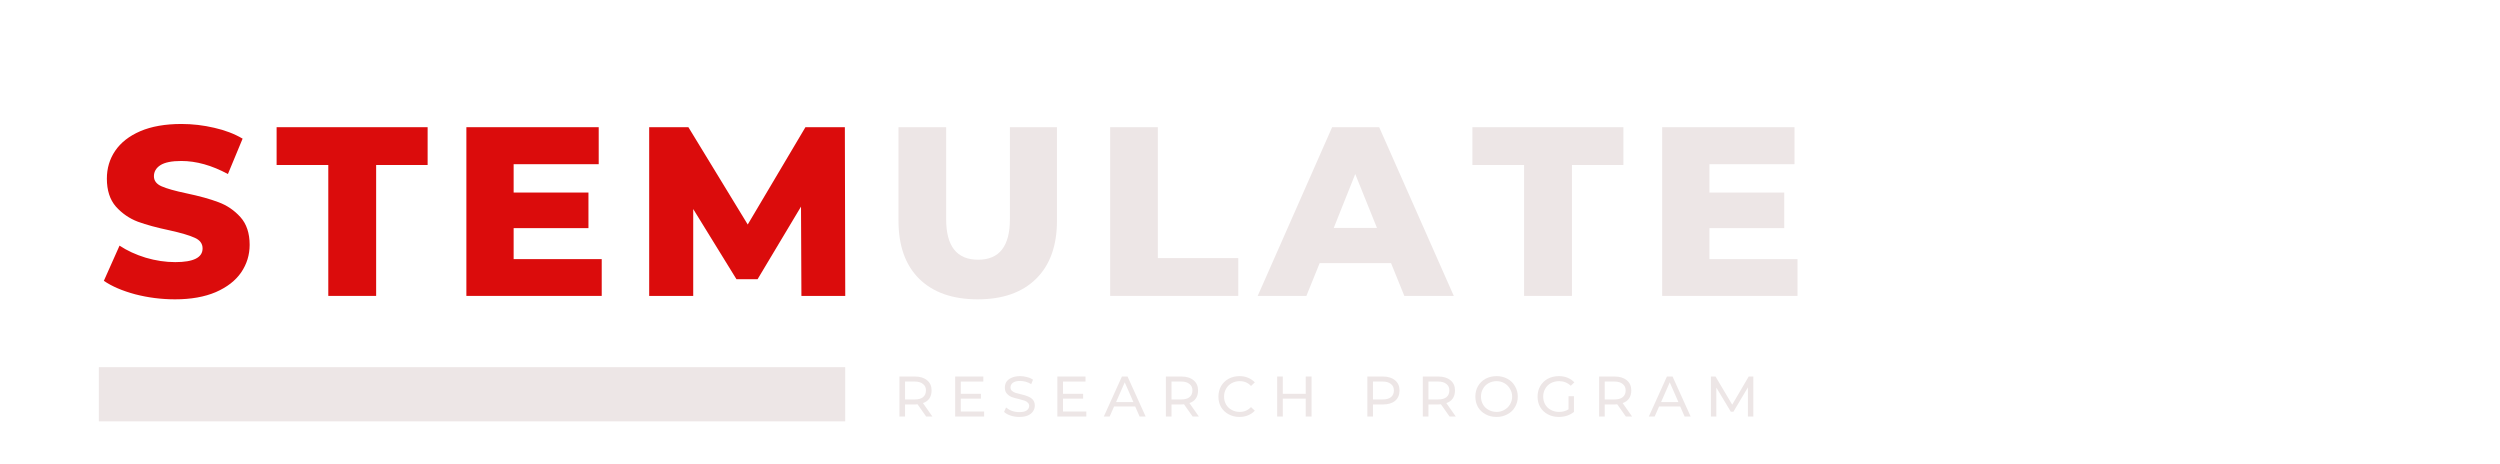
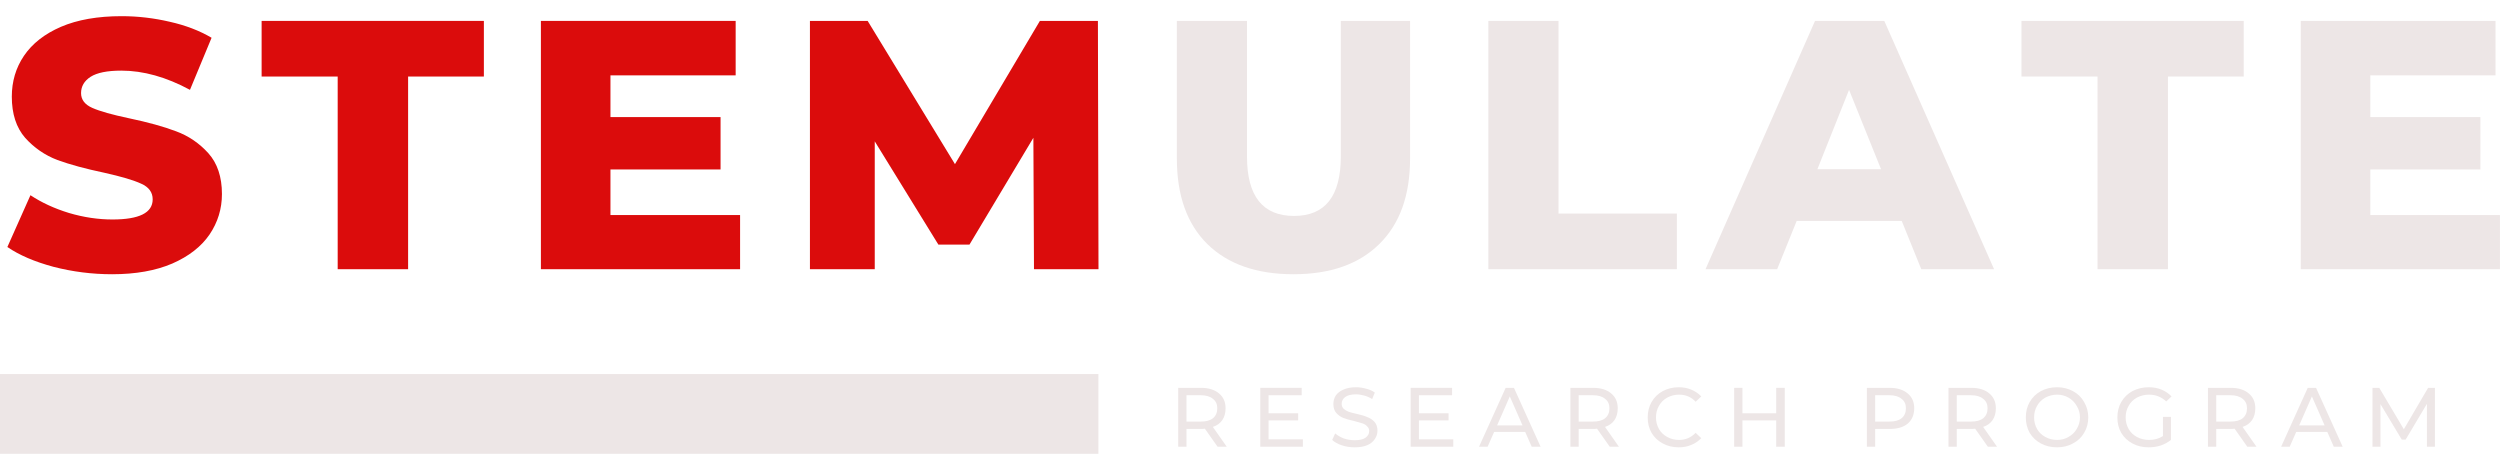
- <svg xmlns="http://www.w3.org/2000/svg" width="259" zoomAndPan="magnify" viewBox="0 0 194.25 36" height="48" preserveAspectRatio="xMidYMid meet" version="1.0">
+ <svg xmlns="http://www.w3.org/2000/svg" width="207.2" zoomAndPan="magnify" viewBox="7.68 9.63 131.99 22.76" height="38.4" preserveAspectRatio="xMidYMid meet" version="1.0">
  <defs>
    <g />
  </defs>
  <path stroke-linecap="butt" transform="matrix(0.35094, 0, 0, 0.35094, 7.678636, 28.52829)" fill="none" stroke-linejoin="miter" d="M 0.003 5.997 L 165.251 5.997 " stroke="#ede6e6" stroke-width="12" stroke-opacity="1" stroke-miterlimit="4" />
  <g fill="#db0c0c" fill-opacity="1">
    <g transform="translate(7.678636, 22.99193)">
      <g>
        <path d="M 5.922 0.266 C 4.859 0.266 3.828 0.133 2.828 -0.125 C 1.828 -0.395 1.016 -0.742 0.391 -1.172 L 1.609 -3.906 C 2.191 -3.52 2.867 -3.207 3.641 -2.969 C 4.422 -2.738 5.188 -2.625 5.938 -2.625 C 7.352 -2.625 8.062 -2.977 8.062 -3.688 C 8.062 -4.062 7.859 -4.336 7.453 -4.516 C 7.047 -4.703 6.395 -4.895 5.5 -5.094 C 4.52 -5.301 3.695 -5.523 3.031 -5.766 C 2.375 -6.016 1.805 -6.406 1.328 -6.938 C 0.859 -7.477 0.625 -8.203 0.625 -9.109 C 0.625 -9.91 0.836 -10.629 1.266 -11.266 C 1.703 -11.91 2.352 -12.422 3.219 -12.797 C 4.094 -13.172 5.16 -13.359 6.422 -13.359 C 7.285 -13.359 8.133 -13.258 8.969 -13.062 C 9.801 -12.875 10.535 -12.594 11.172 -12.219 L 10.031 -9.469 C 8.781 -10.145 7.57 -10.484 6.406 -10.484 C 5.664 -10.484 5.125 -10.375 4.781 -10.156 C 4.445 -9.938 4.281 -9.648 4.281 -9.297 C 4.281 -8.953 4.477 -8.691 4.875 -8.516 C 5.281 -8.336 5.926 -8.156 6.812 -7.969 C 7.812 -7.758 8.641 -7.531 9.297 -7.281 C 9.953 -7.039 10.52 -6.656 11 -6.125 C 11.477 -5.594 11.719 -4.875 11.719 -3.969 C 11.719 -3.188 11.5 -2.473 11.062 -1.828 C 10.625 -1.191 9.969 -0.68 9.094 -0.297 C 8.219 0.078 7.16 0.266 5.922 0.266 Z M 5.922 0.266 " />
      </g>
    </g>
  </g>
  <g fill="#db0c0c" fill-opacity="1">
    <g transform="translate(21.41441, 22.99193)">
      <g>
        <path d="M 4.094 -10.172 L 0.078 -10.172 L 0.078 -13.109 L 11.812 -13.109 L 11.812 -10.172 L 7.812 -10.172 L 7.812 0 L 4.094 0 Z M 4.094 -10.172 " />
      </g>
    </g>
  </g>
  <g fill="#db0c0c" fill-opacity="1">
    <g transform="translate(34.92562, 22.99193)">
      <g>
        <path d="M 11.828 -2.859 L 11.828 0 L 1.312 0 L 1.312 -13.109 L 11.594 -13.109 L 11.594 -10.234 L 4.984 -10.234 L 4.984 -8.031 L 10.797 -8.031 L 10.797 -5.266 L 4.984 -5.266 L 4.984 -2.859 Z M 11.828 -2.859 " />
      </g>
    </g>
  </g>
  <g fill="#db0c0c" fill-opacity="1">
    <g transform="translate(49.12922, 22.99193)">
      <g>
        <path d="M 13.141 0 L 13.109 -6.938 L 9.734 -1.297 L 8.094 -1.297 L 4.734 -6.75 L 4.734 0 L 1.312 0 L 1.312 -13.109 L 4.359 -13.109 L 8.969 -5.547 L 13.453 -13.109 L 16.516 -13.109 L 16.547 0 Z M 13.141 0 " />
      </g>
    </g>
  </g>
  <g fill="#ede6e6" fill-opacity="1">
    <g transform="translate(68.6103, 22.99193)">
      <g>
        <path d="M 7.359 0.266 C 5.41 0.266 3.895 -0.266 2.812 -1.328 C 1.738 -2.391 1.203 -3.895 1.203 -5.844 L 1.203 -13.109 L 4.906 -13.109 L 4.906 -5.953 C 4.906 -3.859 5.734 -2.812 7.391 -2.812 C 9.035 -2.812 9.859 -3.859 9.859 -5.953 L 9.859 -13.109 L 13.516 -13.109 L 13.516 -5.844 C 13.516 -3.895 12.973 -2.391 11.891 -1.328 C 10.816 -0.266 9.305 0.266 7.359 0.266 Z M 7.359 0.266 " />
      </g>
    </g>
  </g>
  <g fill="#ede6e6" fill-opacity="1">
    <g transform="translate(84.9472, 22.99193)">
      <g>
        <path d="M 1.312 -13.109 L 5.016 -13.109 L 5.016 -2.938 L 11.266 -2.938 L 11.266 0 L 1.312 0 Z M 1.312 -13.109 " />
      </g>
    </g>
  </g>
  <g fill="#ede6e6" fill-opacity="1">
    <g transform="translate(97.99059, 22.99193)">
      <g>
        <path d="M 10.094 -2.547 L 4.547 -2.547 L 3.516 0 L -0.266 0 L 5.516 -13.109 L 9.172 -13.109 L 14.969 0 L 11.125 0 Z M 9 -5.281 L 7.312 -9.469 L 5.641 -5.281 Z M 9 -5.281 " />
      </g>
    </g>
  </g>
  <g fill="#ede6e6" fill-opacity="1">
    <g transform="translate(114.3275, 22.99193)">
      <g>
        <path d="M 4.094 -10.172 L 0.078 -10.172 L 0.078 -13.109 L 11.812 -13.109 L 11.812 -10.172 L 7.812 -10.172 L 7.812 0 L 4.094 0 Z M 4.094 -10.172 " />
      </g>
    </g>
  </g>
  <g fill="#ede6e6" fill-opacity="1">
    <g transform="translate(127.8387, 22.99193)">
      <g>
        <path d="M 11.828 -2.859 L 11.828 0 L 1.312 0 L 1.312 -13.109 L 11.594 -13.109 L 11.594 -10.234 L 4.984 -10.234 L 4.984 -8.031 L 10.797 -8.031 L 10.797 -5.266 L 4.984 -5.266 L 4.984 -2.859 Z M 11.828 -2.859 " />
      </g>
    </g>
  </g>
  <g fill="#ede6e6" fill-opacity="1">
    <g transform="translate(69.41621, 32.36491)">
      <g>
        <path d="M 2.547 0 L 1.875 -0.953 C 1.789 -0.941 1.723 -0.938 1.672 -0.938 L 0.906 -0.938 L 0.906 0 L 0.469 0 L 0.469 -3.109 L 1.672 -3.109 C 2.078 -3.109 2.395 -3.008 2.625 -2.812 C 2.852 -2.625 2.969 -2.363 2.969 -2.031 C 2.969 -1.781 2.91 -1.57 2.797 -1.406 C 2.68 -1.238 2.516 -1.117 2.297 -1.047 L 3.031 0 Z M 1.656 -1.328 C 1.938 -1.328 2.148 -1.383 2.297 -1.5 C 2.453 -1.625 2.531 -1.801 2.531 -2.031 C 2.531 -2.25 2.453 -2.414 2.297 -2.531 C 2.148 -2.656 1.938 -2.719 1.656 -2.719 L 0.906 -2.719 L 0.906 -1.328 Z M 1.656 -1.328 " />
      </g>
    </g>
  </g>
  <g fill="#ede6e6" fill-opacity="1">
    <g transform="translate(73.74821, 32.36491)">
      <g>
        <path d="M 2.719 -0.391 L 2.719 0 L 0.469 0 L 0.469 -3.109 L 2.656 -3.109 L 2.656 -2.719 L 0.906 -2.719 L 0.906 -1.766 L 2.469 -1.766 L 2.469 -1.391 L 0.906 -1.391 L 0.906 -0.391 Z M 2.719 -0.391 " />
      </g>
    </g>
  </g>
  <g fill="#ede6e6" fill-opacity="1">
    <g transform="translate(77.82699, 32.36491)">
      <g>
        <path d="M 1.375 0.031 C 1.133 0.031 0.906 -0.004 0.688 -0.078 C 0.477 -0.148 0.312 -0.242 0.188 -0.359 L 0.344 -0.703 C 0.469 -0.598 0.617 -0.508 0.797 -0.438 C 0.984 -0.375 1.176 -0.344 1.375 -0.344 C 1.625 -0.344 1.812 -0.383 1.938 -0.469 C 2.07 -0.562 2.141 -0.68 2.141 -0.828 C 2.141 -0.93 2.102 -1.016 2.031 -1.078 C 1.969 -1.148 1.883 -1.203 1.781 -1.234 C 1.676 -1.266 1.531 -1.305 1.344 -1.359 C 1.113 -1.41 0.926 -1.461 0.781 -1.516 C 0.633 -1.578 0.508 -1.664 0.406 -1.781 C 0.301 -1.895 0.25 -2.051 0.25 -2.25 C 0.25 -2.414 0.289 -2.566 0.375 -2.703 C 0.469 -2.836 0.602 -2.941 0.781 -3.016 C 0.957 -3.098 1.18 -3.141 1.453 -3.141 C 1.629 -3.141 1.805 -3.113 1.984 -3.062 C 2.16 -3.02 2.312 -2.953 2.438 -2.859 L 2.297 -2.516 C 2.172 -2.598 2.031 -2.66 1.875 -2.703 C 1.727 -2.742 1.586 -2.766 1.453 -2.766 C 1.191 -2.766 1 -2.719 0.875 -2.625 C 0.75 -2.531 0.688 -2.41 0.688 -2.266 C 0.688 -2.16 0.723 -2.07 0.797 -2 C 0.867 -1.938 0.957 -1.883 1.062 -1.844 C 1.164 -1.812 1.305 -1.773 1.484 -1.734 C 1.723 -1.68 1.91 -1.625 2.047 -1.562 C 2.191 -1.508 2.316 -1.426 2.422 -1.312 C 2.523 -1.195 2.578 -1.039 2.578 -0.844 C 2.578 -0.688 2.531 -0.539 2.438 -0.406 C 2.352 -0.27 2.219 -0.16 2.031 -0.078 C 1.852 -0.004 1.633 0.031 1.375 0.031 Z M 1.375 0.031 " />
      </g>
    </g>
  </g>
  <g fill="#ede6e6" fill-opacity="1">
    <g transform="translate(81.6881, 32.36491)">
      <g>
        <path d="M 2.719 -0.391 L 2.719 0 L 0.469 0 L 0.469 -3.109 L 2.656 -3.109 L 2.656 -2.719 L 0.906 -2.719 L 0.906 -1.766 L 2.469 -1.766 L 2.469 -1.391 L 0.906 -1.391 L 0.906 -0.391 Z M 2.719 -0.391 " />
      </g>
    </g>
  </g>
  <g fill="#ede6e6" fill-opacity="1">
    <g transform="translate(85.76688, 32.36491)">
      <g>
        <path d="M 2.438 -0.781 L 0.797 -0.781 L 0.453 0 L 0 0 L 1.406 -3.109 L 1.844 -3.109 L 3.25 0 L 2.781 0 Z M 2.297 -1.125 L 1.625 -2.656 L 0.953 -1.125 Z M 2.297 -1.125 " />
      </g>
    </g>
  </g>
  <g fill="#ede6e6" fill-opacity="1">
    <g transform="translate(90.12108, 32.36491)">
      <g>
        <path d="M 2.547 0 L 1.875 -0.953 C 1.789 -0.941 1.723 -0.938 1.672 -0.938 L 0.906 -0.938 L 0.906 0 L 0.469 0 L 0.469 -3.109 L 1.672 -3.109 C 2.078 -3.109 2.395 -3.008 2.625 -2.812 C 2.852 -2.625 2.969 -2.363 2.969 -2.031 C 2.969 -1.781 2.91 -1.57 2.797 -1.406 C 2.68 -1.238 2.516 -1.117 2.297 -1.047 L 3.031 0 Z M 1.656 -1.328 C 1.938 -1.328 2.148 -1.383 2.297 -1.5 C 2.453 -1.625 2.531 -1.801 2.531 -2.031 C 2.531 -2.25 2.453 -2.414 2.297 -2.531 C 2.148 -2.656 1.938 -2.719 1.656 -2.719 L 0.906 -2.719 L 0.906 -1.328 Z M 1.656 -1.328 " />
      </g>
    </g>
  </g>
  <g fill="#ede6e6" fill-opacity="1">
    <g transform="translate(94.45308, 32.36491)">
      <g>
        <path d="M 1.859 0.031 C 1.547 0.031 1.266 -0.035 1.016 -0.172 C 0.766 -0.305 0.566 -0.492 0.422 -0.734 C 0.285 -0.973 0.219 -1.242 0.219 -1.547 C 0.219 -1.848 0.285 -2.117 0.422 -2.359 C 0.566 -2.609 0.766 -2.801 1.016 -2.938 C 1.266 -3.07 1.547 -3.141 1.859 -3.141 C 2.098 -3.141 2.316 -3.098 2.516 -3.016 C 2.723 -2.93 2.898 -2.812 3.047 -2.656 L 2.75 -2.375 C 2.52 -2.625 2.227 -2.75 1.875 -2.75 C 1.645 -2.75 1.438 -2.695 1.25 -2.594 C 1.062 -2.488 0.914 -2.344 0.812 -2.156 C 0.707 -1.977 0.656 -1.773 0.656 -1.547 C 0.656 -1.328 0.707 -1.125 0.812 -0.938 C 0.914 -0.758 1.062 -0.617 1.25 -0.516 C 1.438 -0.41 1.645 -0.359 1.875 -0.359 C 2.219 -0.359 2.508 -0.484 2.75 -0.734 L 3.047 -0.453 C 2.898 -0.297 2.723 -0.176 2.516 -0.094 C 2.316 -0.008 2.098 0.031 1.859 0.031 Z M 1.859 0.031 " />
      </g>
    </g>
  </g>
  <g fill="#ede6e6" fill-opacity="1">
    <g transform="translate(98.7673, 32.36491)">
      <g>
        <path d="M 3.141 -3.109 L 3.141 0 L 2.688 0 L 2.688 -1.391 L 0.906 -1.391 L 0.906 0 L 0.469 0 L 0.469 -3.109 L 0.906 -3.109 L 0.906 -1.766 L 2.688 -1.766 L 2.688 -3.109 Z M 3.141 -3.109 " />
      </g>
    </g>
  </g>
  <g fill="#ede6e6" fill-opacity="1">
    <g transform="translate(103.4769, 32.36491)">
      <g />
    </g>
  </g>
  <g fill="#ede6e6" fill-opacity="1">
    <g transform="translate(105.7743, 32.36491)">
      <g>
        <path d="M 1.672 -3.109 C 2.078 -3.109 2.395 -3.008 2.625 -2.812 C 2.852 -2.625 2.969 -2.363 2.969 -2.031 C 2.969 -1.688 2.852 -1.414 2.625 -1.219 C 2.395 -1.031 2.078 -0.938 1.672 -0.938 L 0.906 -0.938 L 0.906 0 L 0.469 0 L 0.469 -3.109 Z M 1.656 -1.328 C 1.938 -1.328 2.148 -1.383 2.297 -1.5 C 2.453 -1.625 2.531 -1.801 2.531 -2.031 C 2.531 -2.25 2.453 -2.414 2.297 -2.531 C 2.148 -2.656 1.938 -2.719 1.656 -2.719 L 0.906 -2.719 L 0.906 -1.328 Z M 1.656 -1.328 " />
      </g>
    </g>
  </g>
  <g fill="#ede6e6" fill-opacity="1">
    <g transform="translate(110.0841, 32.36491)">
      <g>
        <path d="M 2.547 0 L 1.875 -0.953 C 1.789 -0.941 1.723 -0.938 1.672 -0.938 L 0.906 -0.938 L 0.906 0 L 0.469 0 L 0.469 -3.109 L 1.672 -3.109 C 2.078 -3.109 2.395 -3.008 2.625 -2.812 C 2.852 -2.625 2.969 -2.363 2.969 -2.031 C 2.969 -1.781 2.91 -1.57 2.797 -1.406 C 2.68 -1.238 2.516 -1.117 2.297 -1.047 L 3.031 0 Z M 1.656 -1.328 C 1.938 -1.328 2.148 -1.383 2.297 -1.5 C 2.453 -1.625 2.531 -1.801 2.531 -2.031 C 2.531 -2.25 2.453 -2.414 2.297 -2.531 C 2.148 -2.656 1.938 -2.719 1.656 -2.719 L 0.906 -2.719 L 0.906 -1.328 Z M 1.656 -1.328 " />
      </g>
    </g>
  </g>
  <g fill="#ede6e6" fill-opacity="1">
    <g transform="translate(114.4161, 32.36491)">
      <g>
        <path d="M 1.875 0.031 C 1.551 0.031 1.266 -0.035 1.016 -0.172 C 0.766 -0.305 0.566 -0.492 0.422 -0.734 C 0.285 -0.984 0.219 -1.254 0.219 -1.547 C 0.219 -1.848 0.285 -2.117 0.422 -2.359 C 0.566 -2.609 0.766 -2.801 1.016 -2.938 C 1.266 -3.07 1.551 -3.141 1.875 -3.141 C 2.176 -3.141 2.453 -3.07 2.703 -2.938 C 2.961 -2.801 3.16 -2.609 3.297 -2.359 C 3.441 -2.117 3.516 -1.848 3.516 -1.547 C 3.516 -1.242 3.441 -0.973 3.297 -0.734 C 3.16 -0.492 2.961 -0.305 2.703 -0.172 C 2.453 -0.035 2.176 0.031 1.875 0.031 Z M 1.875 -0.359 C 2.094 -0.359 2.289 -0.41 2.469 -0.516 C 2.656 -0.617 2.801 -0.758 2.906 -0.938 C 3.02 -1.125 3.078 -1.328 3.078 -1.547 C 3.078 -1.773 3.02 -1.977 2.906 -2.156 C 2.801 -2.344 2.656 -2.488 2.469 -2.594 C 2.289 -2.695 2.094 -2.75 1.875 -2.75 C 1.645 -2.75 1.438 -2.695 1.25 -2.594 C 1.062 -2.488 0.914 -2.344 0.812 -2.156 C 0.707 -1.977 0.656 -1.773 0.656 -1.547 C 0.656 -1.328 0.707 -1.125 0.812 -0.938 C 0.914 -0.758 1.062 -0.617 1.25 -0.516 C 1.438 -0.41 1.645 -0.359 1.875 -0.359 Z M 1.875 -0.359 " />
      </g>
    </g>
  </g>
  <g fill="#ede6e6" fill-opacity="1">
    <g transform="translate(119.2501, 32.36491)">
      <g>
        <path d="M 2.625 -1.578 L 3.047 -1.578 L 3.047 -0.359 C 2.891 -0.234 2.707 -0.133 2.5 -0.062 C 2.301 0 2.094 0.031 1.875 0.031 C 1.551 0.031 1.266 -0.035 1.016 -0.172 C 0.766 -0.305 0.566 -0.492 0.422 -0.734 C 0.285 -0.973 0.219 -1.242 0.219 -1.547 C 0.219 -1.848 0.285 -2.117 0.422 -2.359 C 0.566 -2.609 0.766 -2.801 1.016 -2.938 C 1.273 -3.07 1.562 -3.141 1.875 -3.141 C 2.125 -3.141 2.348 -3.098 2.547 -3.016 C 2.754 -2.93 2.93 -2.812 3.078 -2.656 L 2.797 -2.391 C 2.547 -2.629 2.242 -2.75 1.891 -2.75 C 1.66 -2.75 1.445 -2.695 1.25 -2.594 C 1.062 -2.488 0.914 -2.344 0.812 -2.156 C 0.707 -1.977 0.656 -1.773 0.656 -1.547 C 0.656 -1.328 0.707 -1.125 0.812 -0.938 C 0.914 -0.758 1.062 -0.617 1.25 -0.516 C 1.445 -0.41 1.66 -0.359 1.891 -0.359 C 2.172 -0.359 2.414 -0.426 2.625 -0.562 Z M 2.625 -1.578 " />
      </g>
    </g>
  </g>
  <g fill="#ede6e6" fill-opacity="1">
    <g transform="translate(123.782, 32.36491)">
      <g>
        <path d="M 2.547 0 L 1.875 -0.953 C 1.789 -0.941 1.723 -0.938 1.672 -0.938 L 0.906 -0.938 L 0.906 0 L 0.469 0 L 0.469 -3.109 L 1.672 -3.109 C 2.078 -3.109 2.395 -3.008 2.625 -2.812 C 2.852 -2.625 2.969 -2.363 2.969 -2.031 C 2.969 -1.781 2.91 -1.57 2.797 -1.406 C 2.68 -1.238 2.516 -1.117 2.297 -1.047 L 3.031 0 Z M 1.656 -1.328 C 1.938 -1.328 2.148 -1.383 2.297 -1.5 C 2.453 -1.625 2.531 -1.801 2.531 -2.031 C 2.531 -2.25 2.453 -2.414 2.297 -2.531 C 2.148 -2.656 1.938 -2.719 1.656 -2.719 L 0.906 -2.719 L 0.906 -1.328 Z M 1.656 -1.328 " />
      </g>
    </g>
  </g>
  <g fill="#ede6e6" fill-opacity="1">
    <g transform="translate(128.114, 32.36491)">
      <g>
        <path d="M 2.438 -0.781 L 0.797 -0.781 L 0.453 0 L 0 0 L 1.406 -3.109 L 1.844 -3.109 L 3.25 0 L 2.781 0 Z M 2.297 -1.125 L 1.625 -2.656 L 0.953 -1.125 Z M 2.297 -1.125 " />
      </g>
    </g>
  </g>
  <g fill="#ede6e6" fill-opacity="1">
    <g transform="translate(132.4682, 32.36491)">
      <g>
        <path d="M 3.344 0 L 3.344 -2.266 L 2.219 -0.375 L 2.016 -0.375 L 0.891 -2.25 L 0.891 0 L 0.469 0 L 0.469 -3.109 L 0.828 -3.109 L 2.125 -0.922 L 3.406 -3.109 L 3.766 -3.109 L 3.766 0 Z M 3.344 0 " />
      </g>
    </g>
  </g>
  <g fill="#ede6e6" fill-opacity="1">
    <g transform="translate(137.8147, 32.36491)">
      <g />
    </g>
  </g>
</svg>
